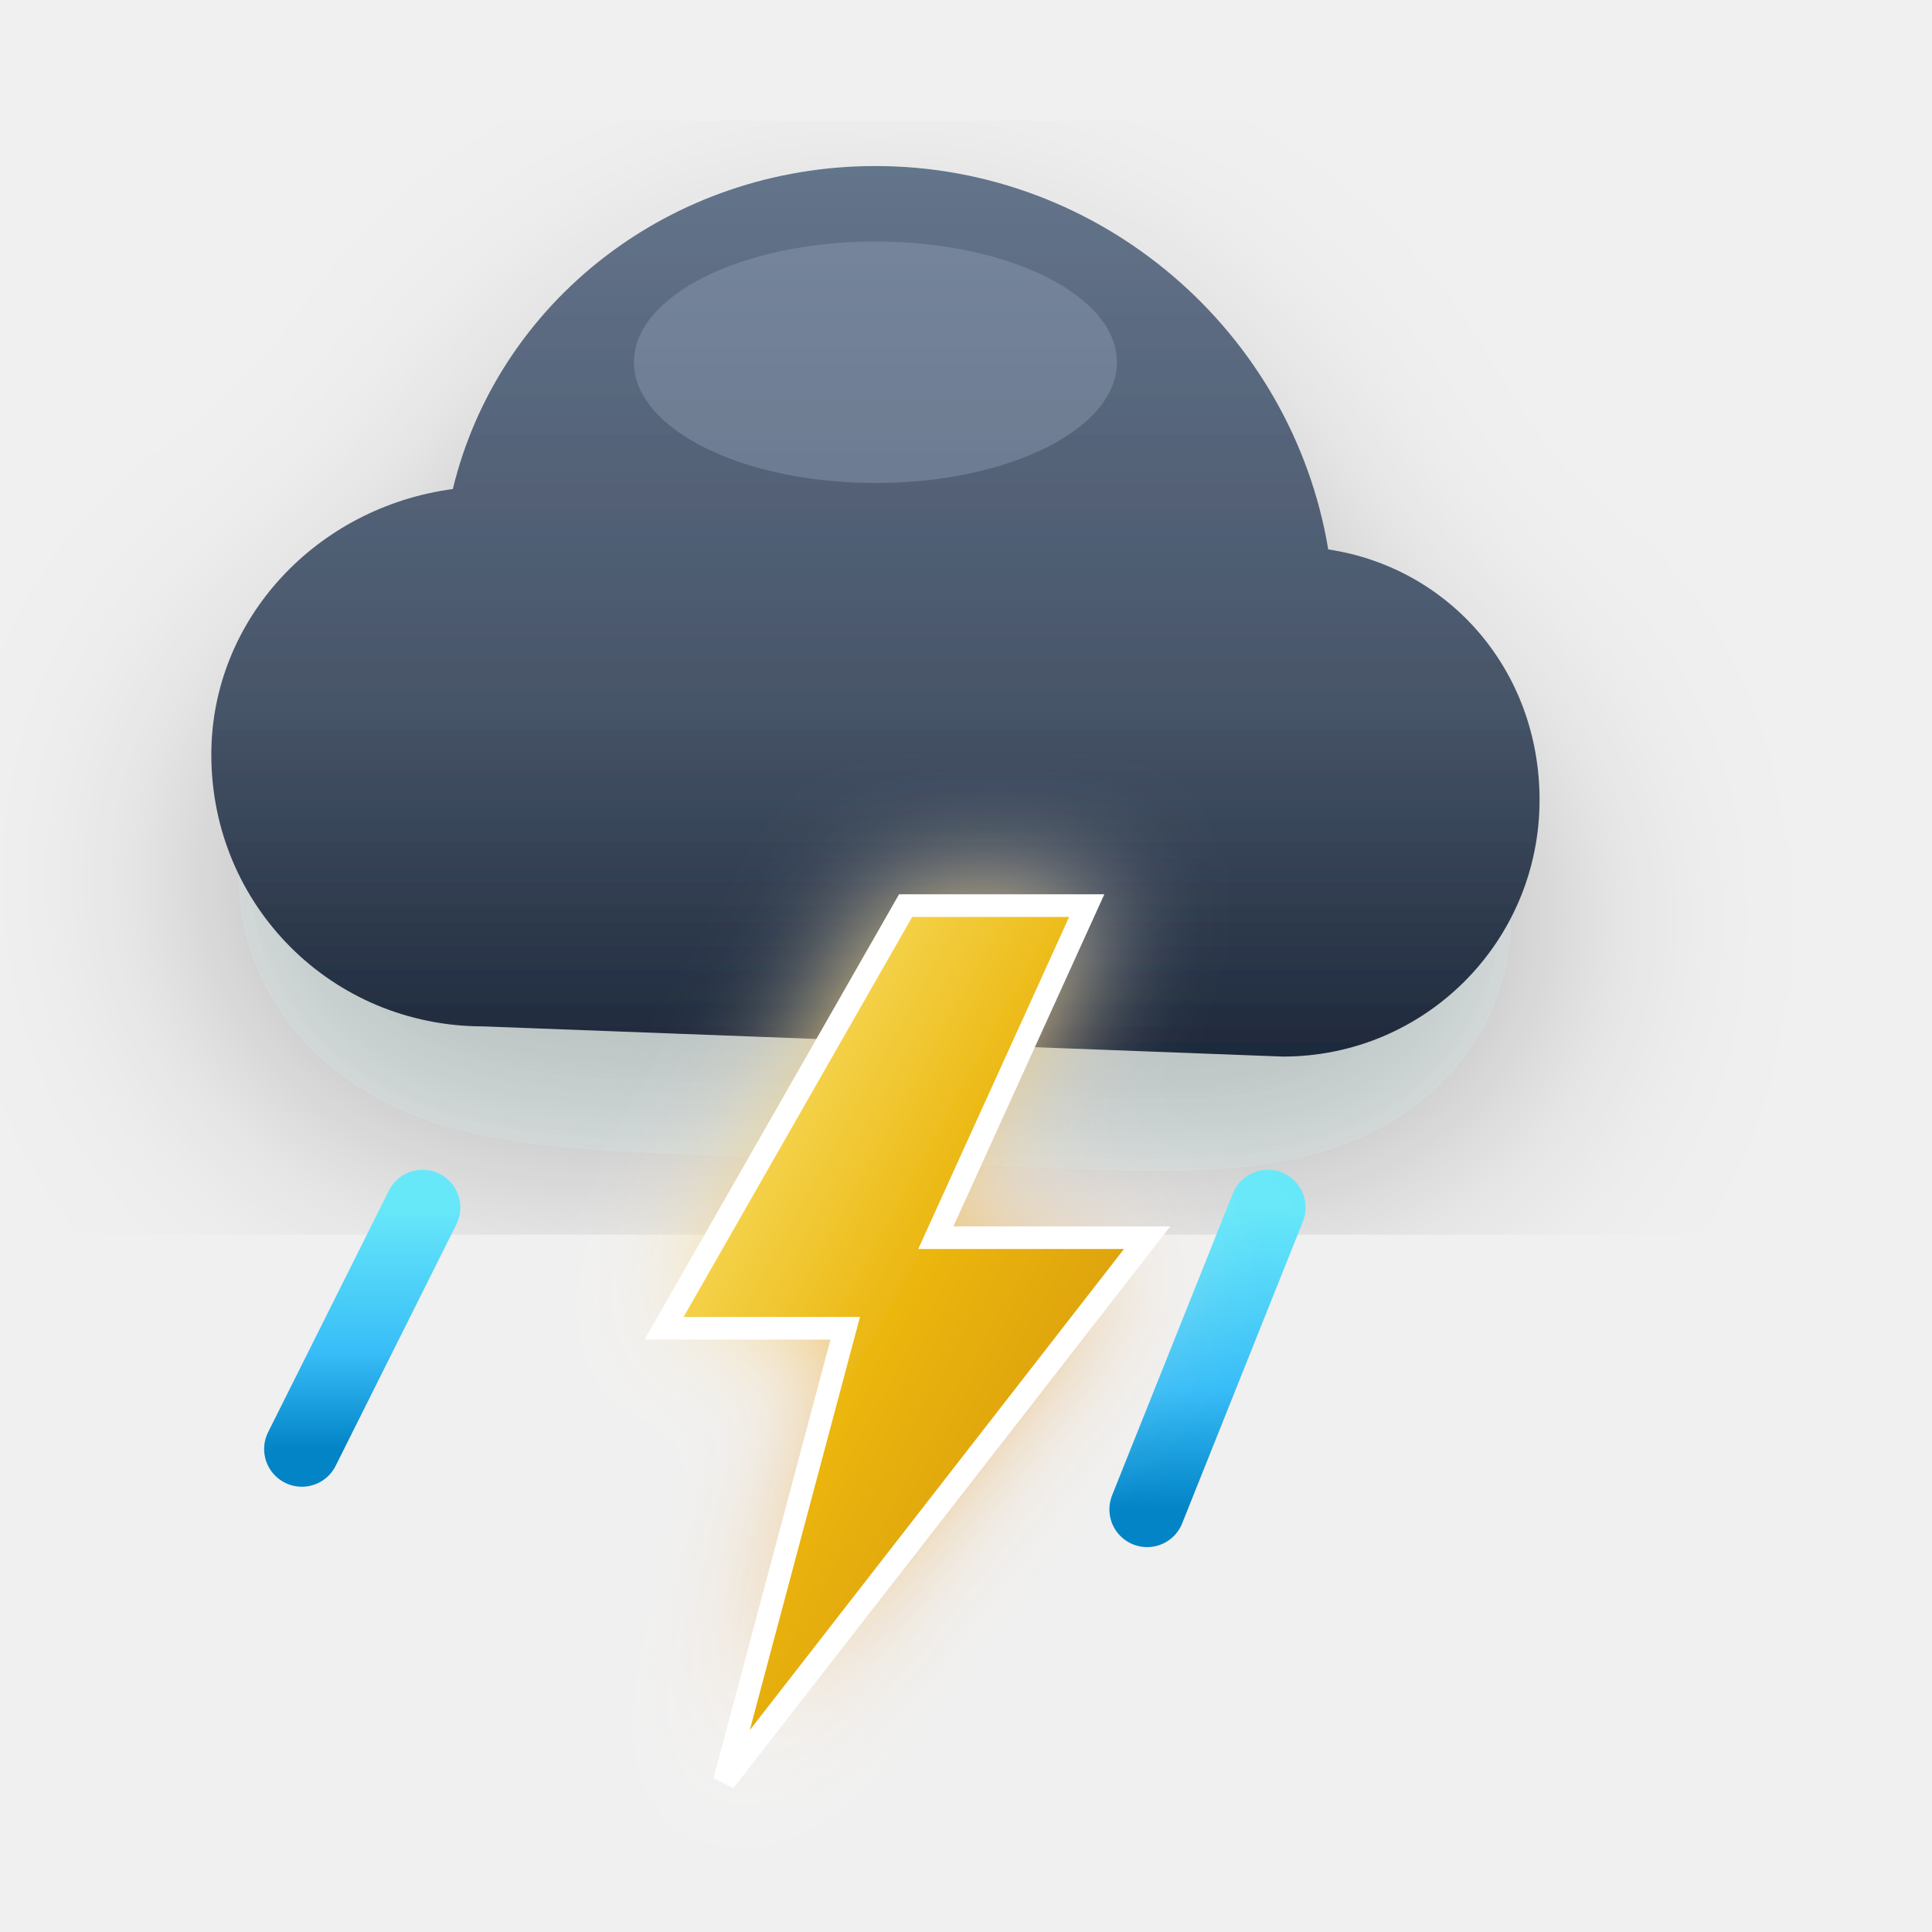
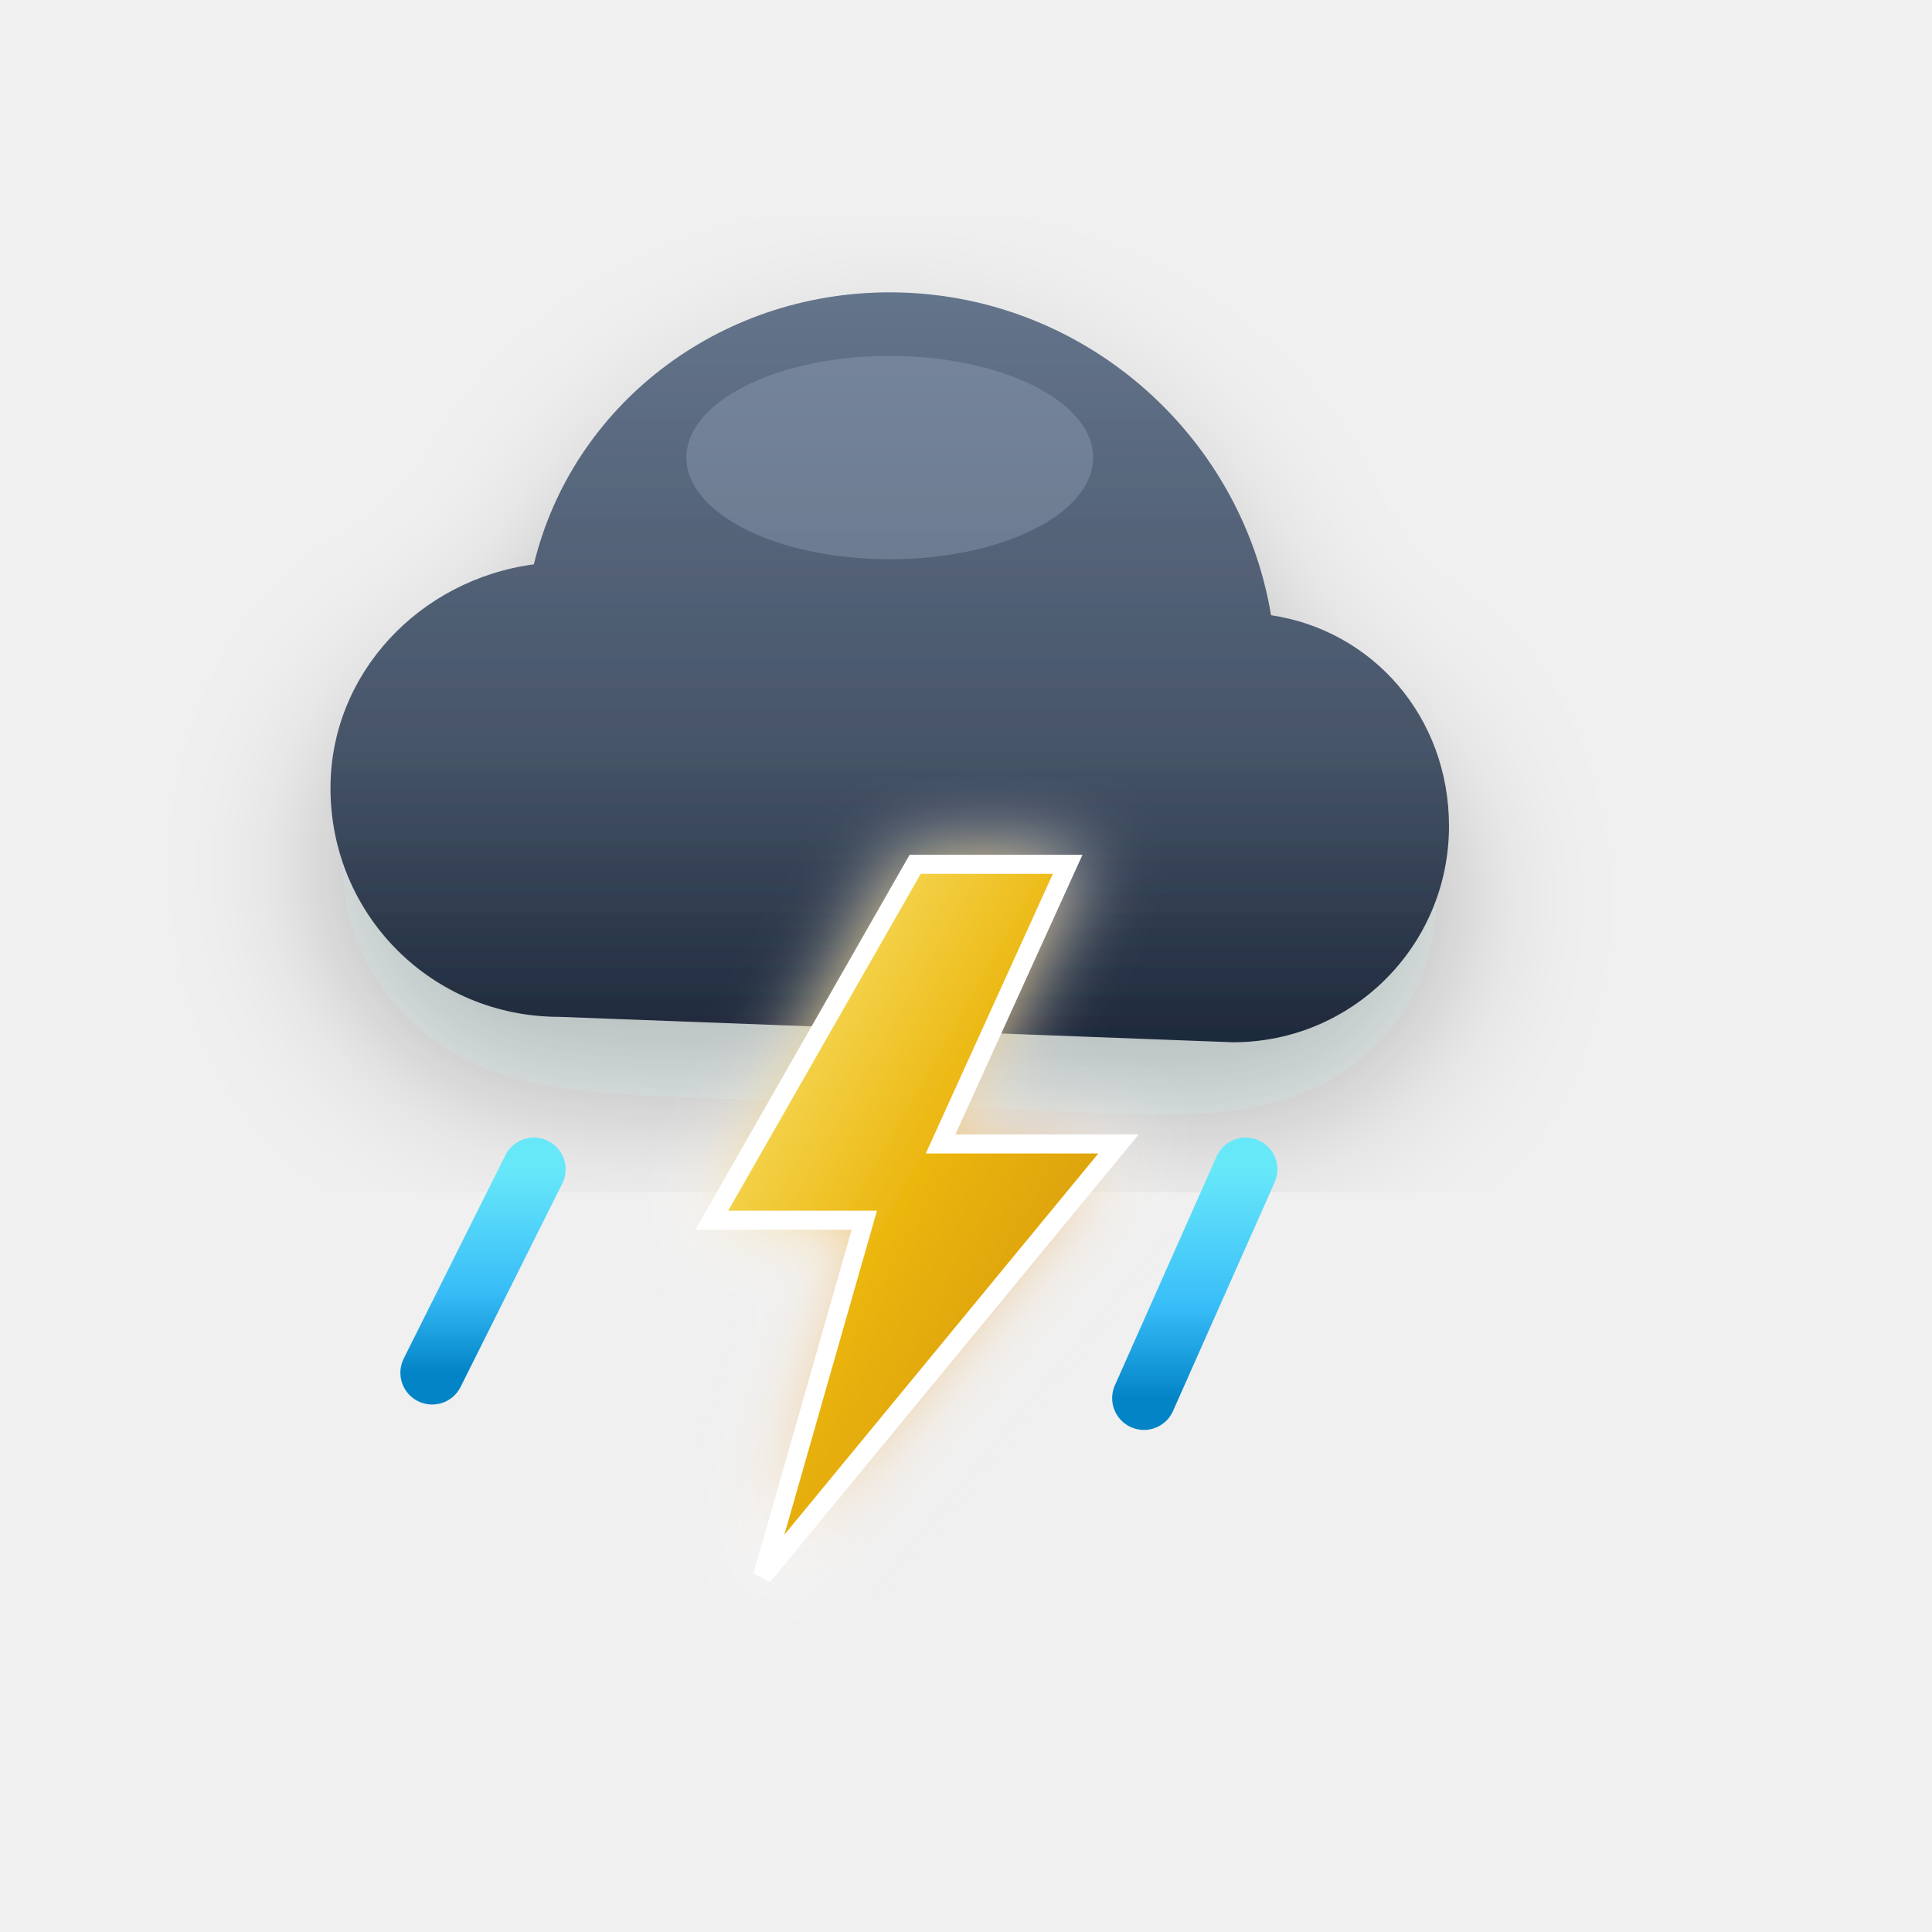
- <svg xmlns="http://www.w3.org/2000/svg" width="64" height="64" viewBox="0 0 64 64" fill="none">
+ <svg xmlns="http://www.w3.org/2000/svg" width="64" height="64" viewBox="-6 -6 76 76" fill="none">
  <defs>
    <linearGradient id="stormCloudFront" x1="0%" y1="0%" x2="0%" y2="100%">
      <stop offset="0%" stop-color="#64748B" />
      <stop offset="60%" stop-color="#475569" />
      <stop offset="100%" stop-color="#1E293B" />
    </linearGradient>
    <linearGradient id="rainGrad" x1="0%" y1="0%" x2="0%" y2="100%">
      <stop offset="0%" stop-color="#67E8F9" />
      <stop offset="60%" stop-color="#38BDF8" />
      <stop offset="100%" stop-color="#0284C7" />
    </linearGradient>
    <linearGradient id="lightningGrad" x1="0%" y1="0%" x2="100%" y2="100%">
      <stop offset="0%" stop-color="#FEF08A" />
      <stop offset="50%" stop-color="#EAB308" />
      <stop offset="100%" stop-color="#CA8A04" />
    </linearGradient>
    <filter id="cloudShadow" x="-20%" y="-20%" width="140%" height="140%">
-       <feDropShadow dx="0" dy="4" stdDeviation="4" flood-color="#0F172A" flood-opacity="0.25" />
+       <feDropShadow dx="0" dy="3" stdDeviation="3" flood-color="#0F172A" flood-opacity="0.25" />
    </filter>
    <filter id="boltGlow" x="-30%" y="-30%" width="160%" height="160%">
-       <feGaussianBlur stdDeviation="2" result="blur" />
+       <feGaussianBlur stdDeviation="1.5" result="blur" />
      <feMerge>
        <feMergeNode in="blur" />
        <feMergeNode in="SourceGraphic" />
      </feMerge>
    </filter>
    <style>
      @keyframes am-storm-cloud-pulse {
        0%, 100% { transform: translateY(0); }
        50% { transform: translateY(-1.5px); }
      }
-       @keyframes am-lightning-flash {
-         0%, 80%, 100% { opacity: 0; transform: scale(0.95); }
-         83% { opacity: 1; transform: scale(1.06); }
-         85% { opacity: 0.25; }
-         88% { opacity: 1; transform: scale(1.03); }
-         92% { opacity: 0; }
+       @keyframes am-lightning-pulse {
+         0%, 100% { transform: scale(1); filter: drop-shadow(0 0 2px #FACC15); }
+         50% { transform: scale(1.04); filter: drop-shadow(0 0 6px #FACC15); }
      }
      @keyframes am-rain-fall {
-         0% { transform: translate(2px, -5px); opacity: 0; }
-         30% { opacity: 1; }
-         75% { opacity: 1; }
-         100% { transform: translate(-2px, 7px); opacity: 0; }
+         0%, 100% { transform: translate(0px, 0px); }
+         50% { transform: translate(-2px, 4px); }
      }
      .am-thunder-cloud { animation: am-storm-cloud-pulse 3s ease-in-out infinite; }
-       .am-bolt { transform-origin: 30px 42px; animation: am-lightning-flash 3.5s ease-in-out infinite; }
-       .am-t-rain-1 { animation: am-rain-fall 0.9s linear infinite; }
-       .am-t-rain-2 { animation: am-rain-fall 0.9s linear infinite 0.4s; }
+       .am-bolt { transform-origin: 29px 44px; animation: am-lightning-pulse 2s ease-in-out infinite; }
+       .am-t-rain-1 { animation: am-rain-fall 1.1s ease-in-out infinite; }
+       .am-t-rain-2 { animation: am-rain-fall 1.1s ease-in-out infinite 0.3s; }
    </style>
  </defs>
  <g class="am-thunder-cloud" filter="url(#cloudShadow)">
    <path d="M16 34 C11 34 7 30 7 25 C7 20.5 10.5 16.8 15 16.2 C16.5 10 22.2 5.5 29 5.5 C36.5 5.5 42.8 11 44 18.2 C48 18.8 51 22.2 51 26.5 C51 31.2 47.2 35 42.5 35 L16 34 Z" fill="url(#stormCloudFront)" />
    <ellipse cx="29" cy="12" rx="8" ry="4" fill="#94A3B8" opacity="0.4" />
  </g>
  <g stroke="url(#rainGrad)" stroke-width="2.5" stroke-linecap="round">
-     <line class="am-t-rain-1" x1="14" y1="40" x2="10" y2="48" />
-     <line class="am-t-rain-2" x1="42" y1="40" x2="38" y2="50" />
+     <line class="am-t-rain-1" x1="15" y1="40" x2="11" y2="48" />
+     <line class="am-t-rain-2" x1="43" y1="40" x2="39" y2="49" />
  </g>
-   <polygon class="am-bolt" points="30,30 22,44 28,44 24,59 38,41 31,41 36,30" fill="url(#lightningGrad)" stroke="#FFFFFF" stroke-width="0.75" filter="url(#boltGlow)" />
+   <polygon class="am-bolt" points="30,28 22,42 28,42 24,56 38,39 31,39 36,28" fill="url(#lightningGrad)" stroke="#FFFFFF" stroke-width="0.75" filter="url(#boltGlow)" />
</svg>
